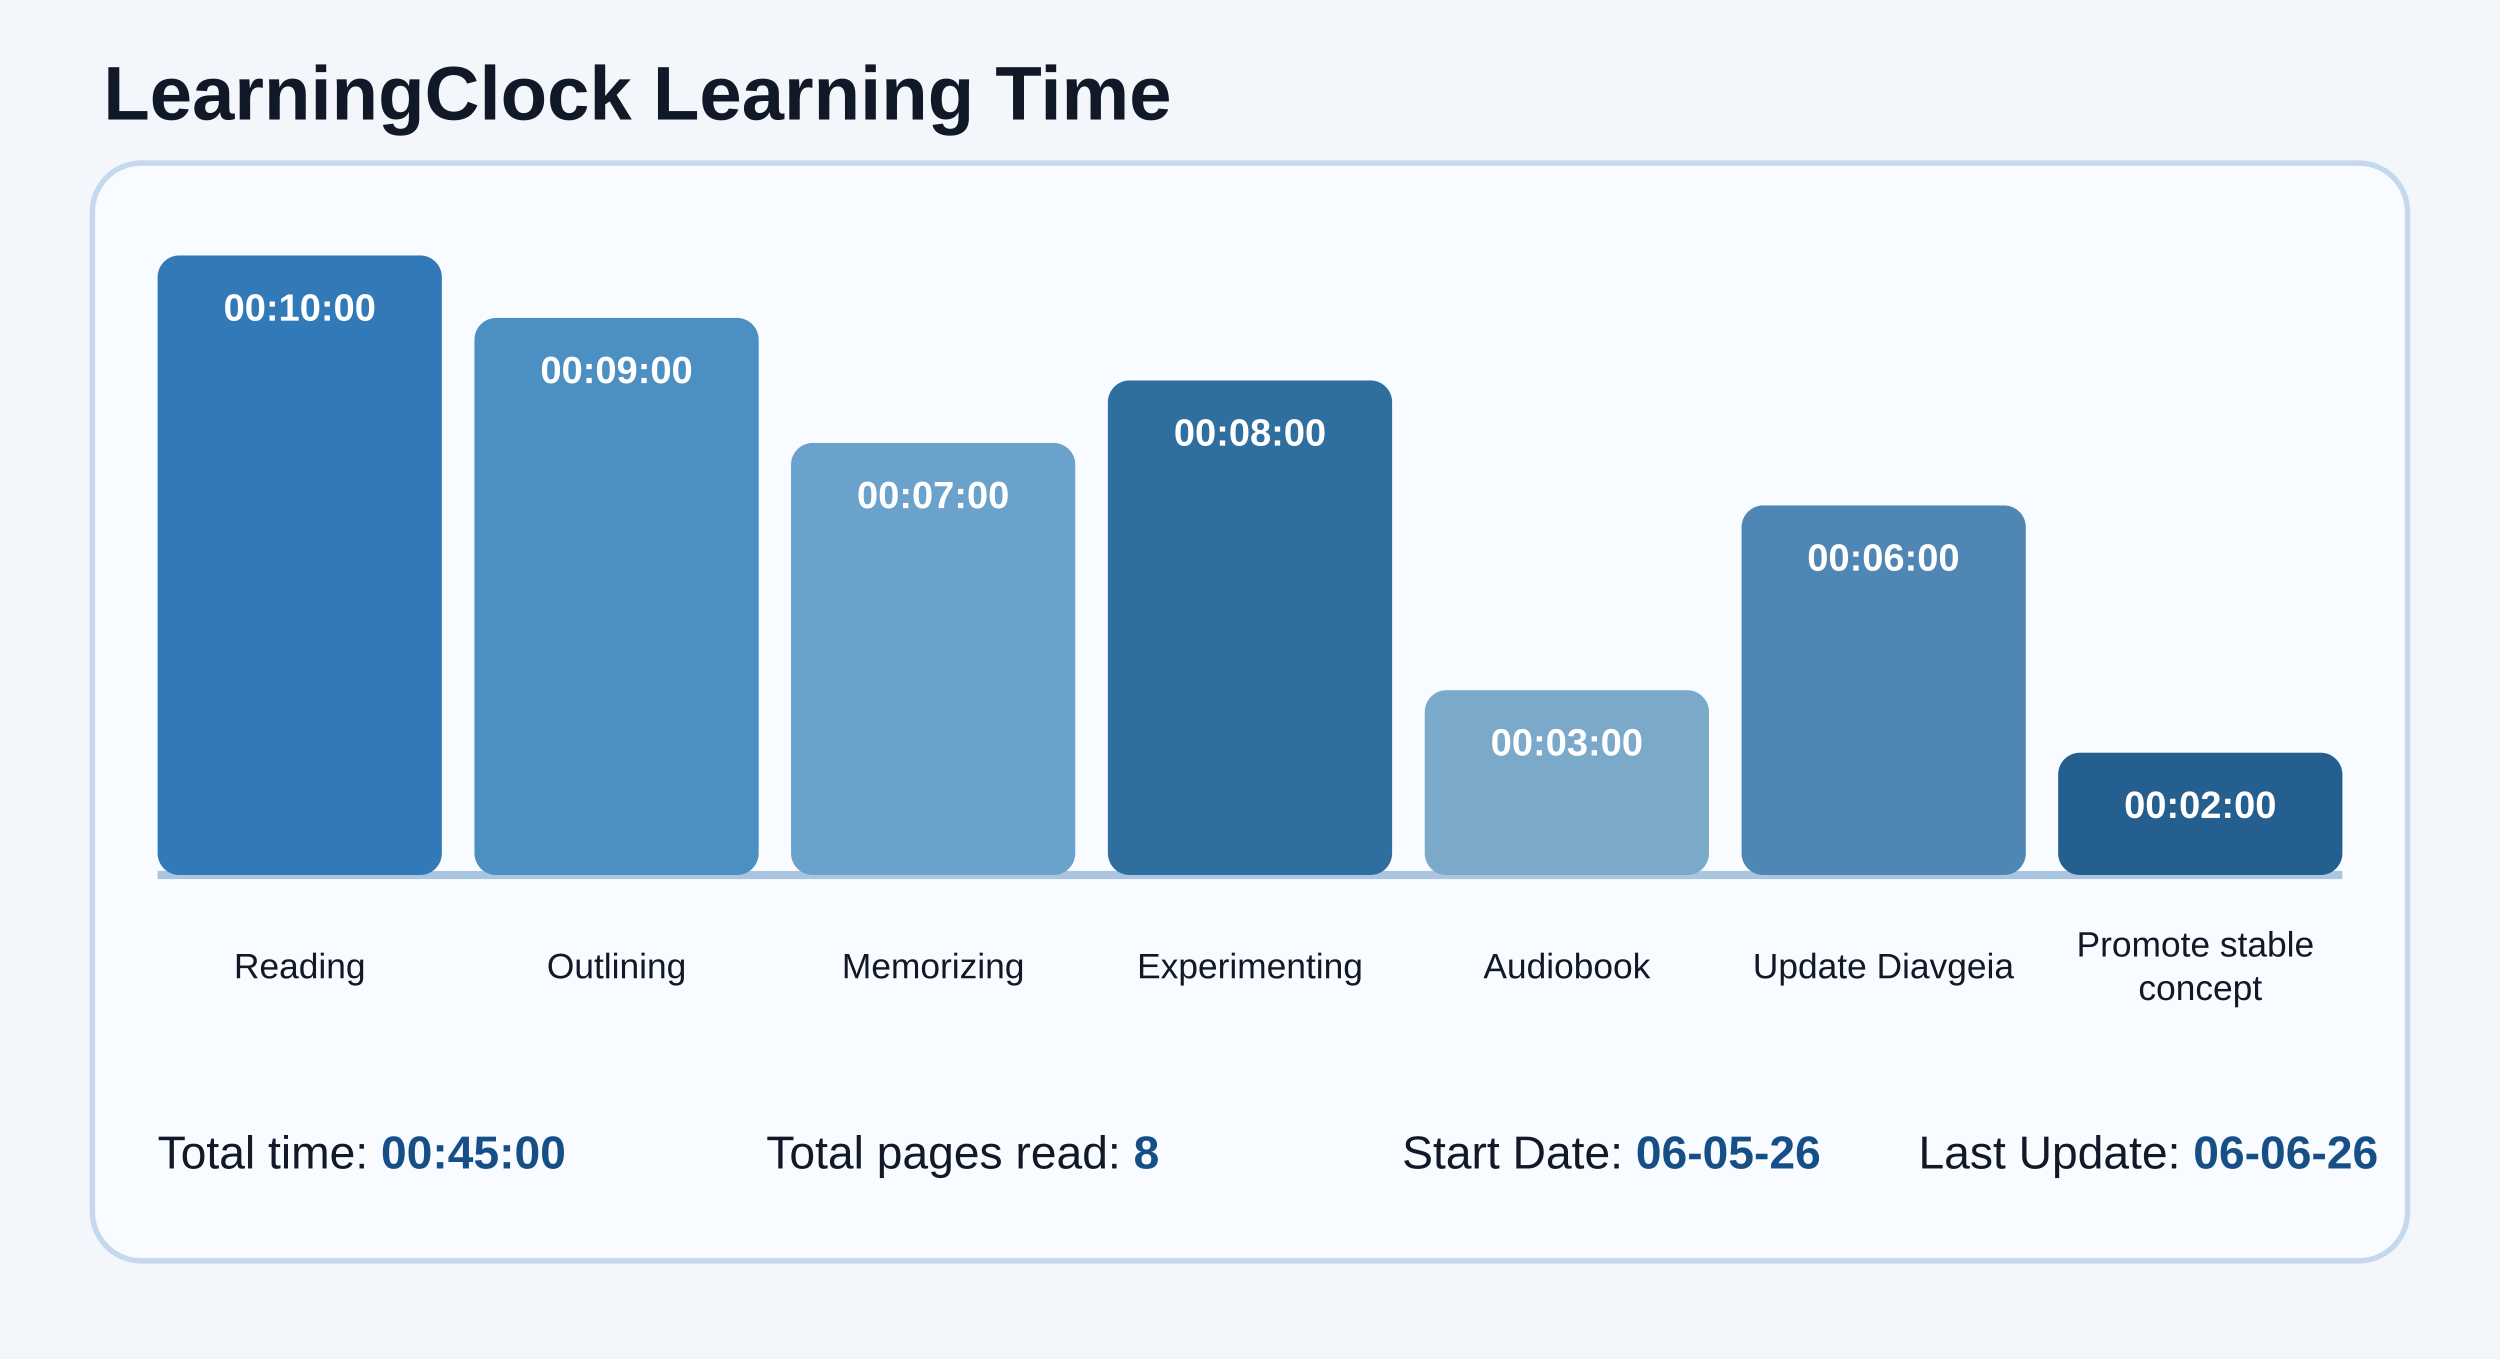
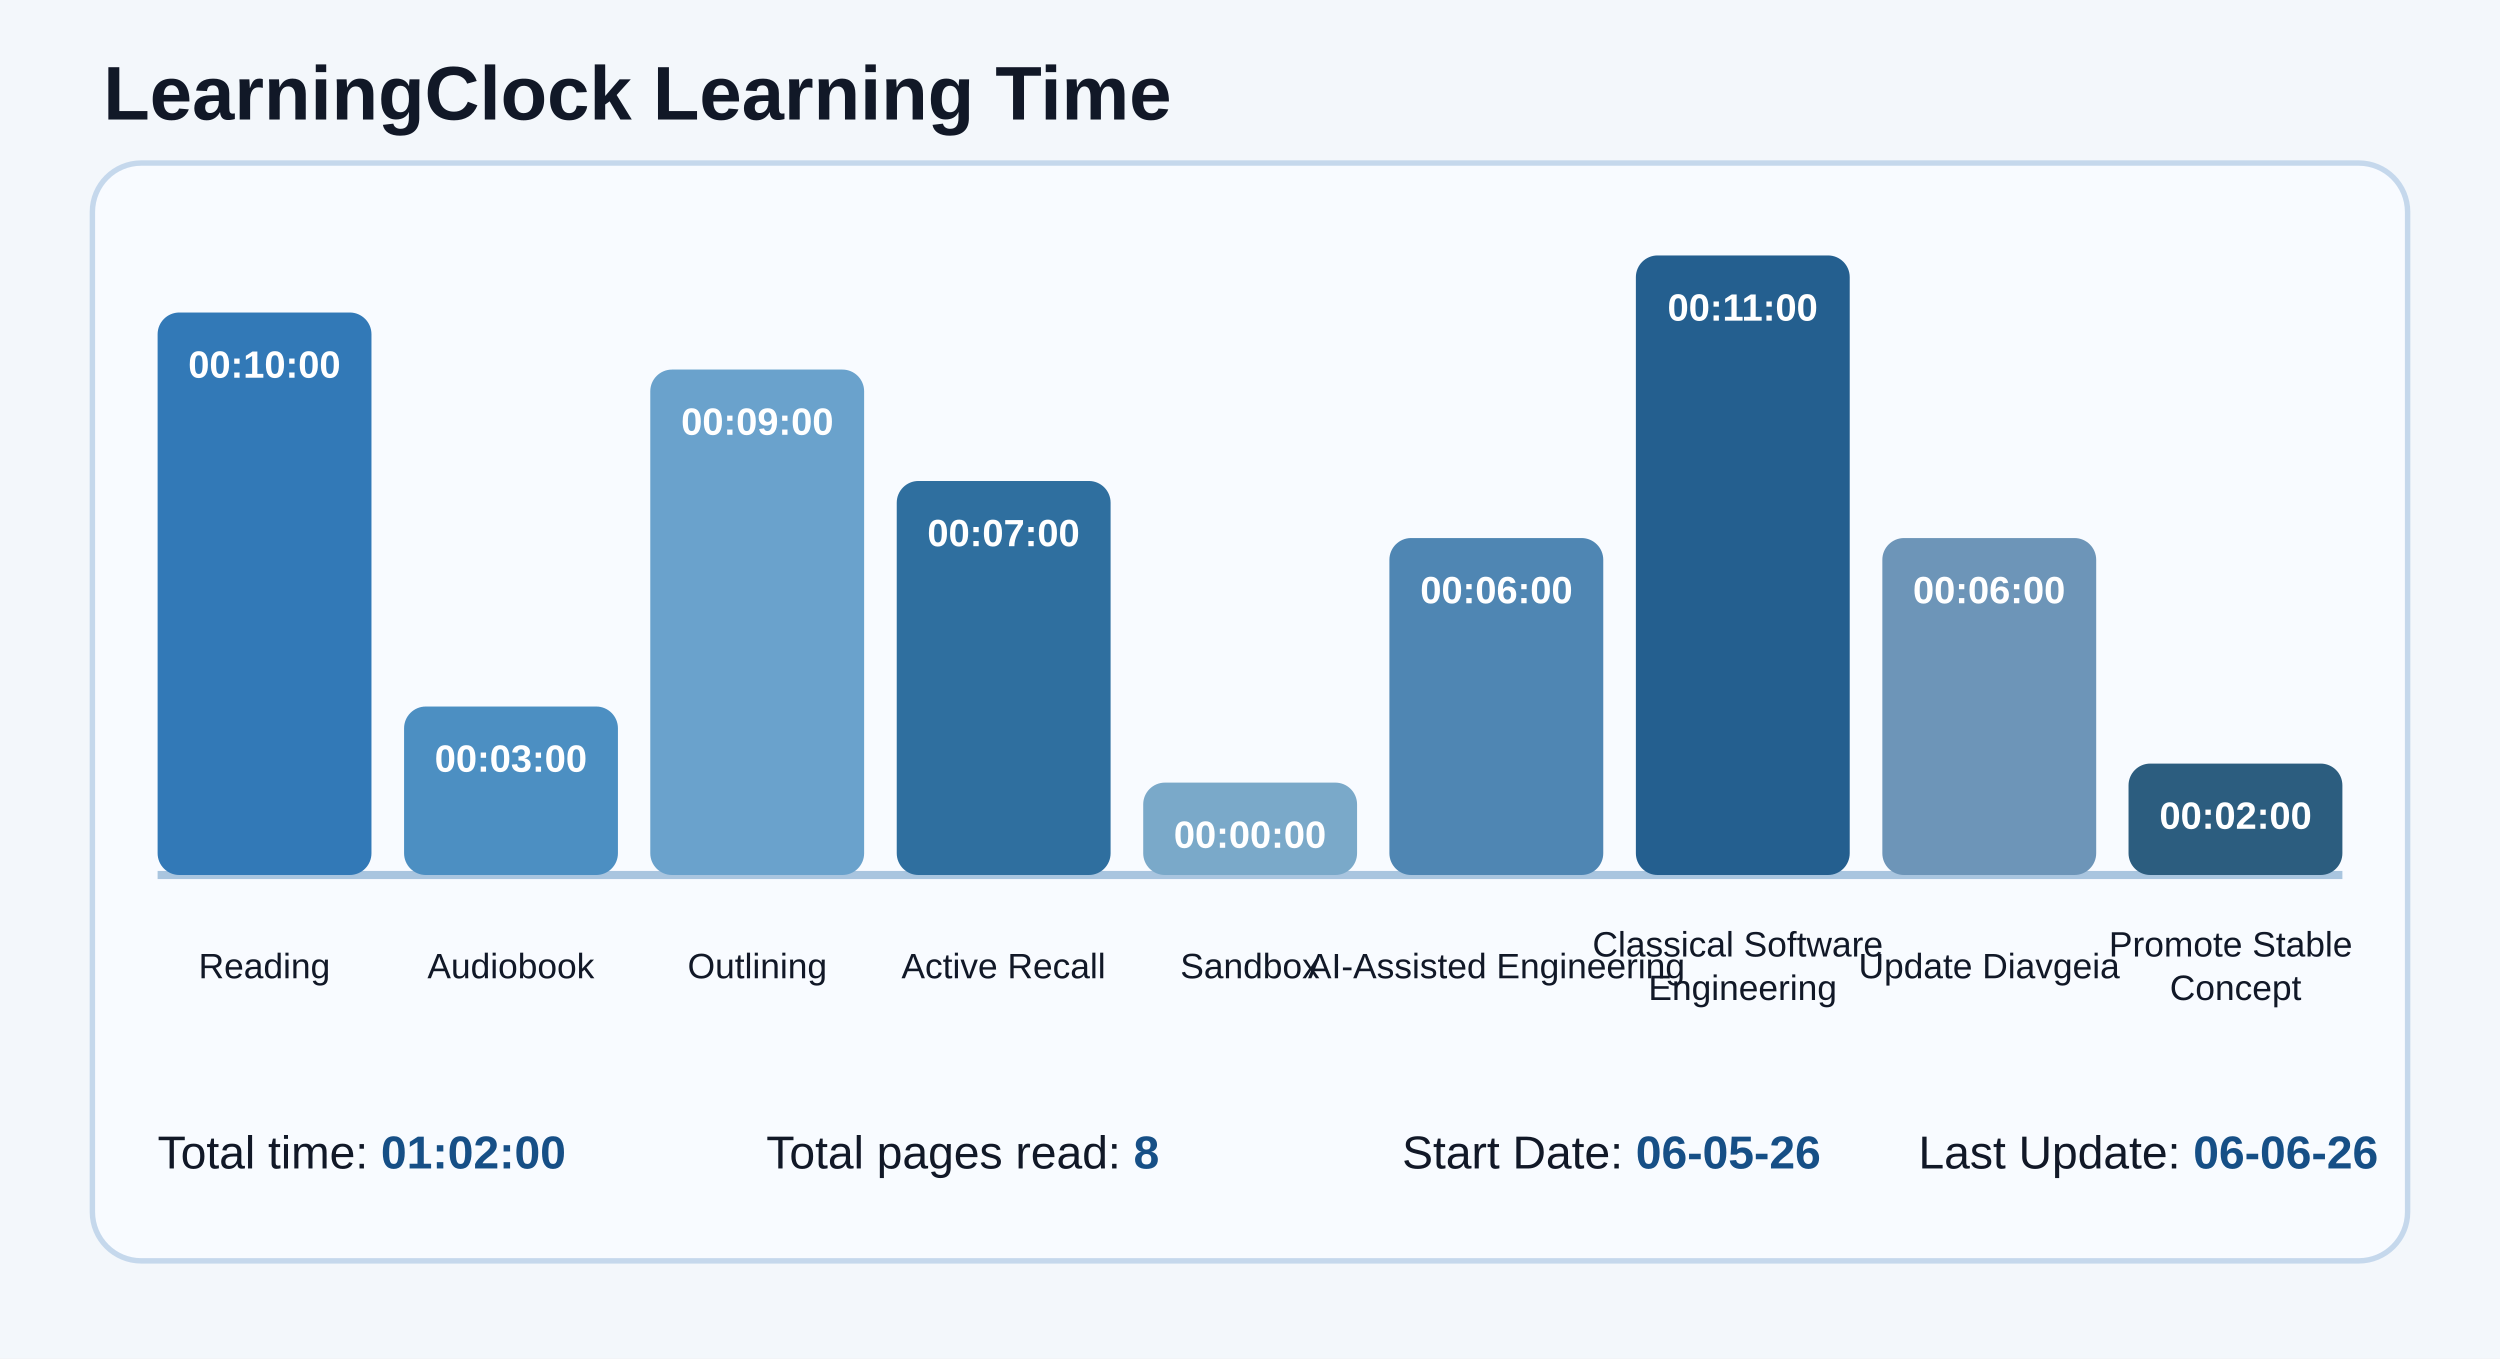
<svg xmlns="http://www.w3.org/2000/svg" width="920" height="500" viewBox="0 0 920 500" role="img" aria-label="LearningClock Obsidian dashboard bar chart">
  <rect width="920" height="500" fill="#f3f7fb" />
  <text x="38" y="44" fill="#111827" font-family="Segoe UI, Arial, sans-serif" font-size="28" font-weight="700">LearningClock Learning Time</text>
  <rect x="34" y="60" width="852" height="404" rx="18" fill="#f8fbff" stroke="#c5d8ec" stroke-width="2" />
  <line x1="58" y1="322" x2="862" y2="322" stroke="#a9c5df" stroke-width="3" />
  <g font-family="Segoe UI, Arial, sans-serif">
-     <rect x="58.0" y="94" width="104.6" height="228" rx="8" fill="#3279b7" />
-     <text x="110.3" y="118" fill="#ffffff" font-size="14" font-weight="700" text-anchor="middle">00:10:00</text>
-     <rect x="174.6" y="117" width="104.6" height="205" rx="8" fill="#4c8fc2" />
-     <text x="226.9" y="141" fill="#ffffff" font-size="14" font-weight="700" text-anchor="middle">00:09:00</text>
-     <rect x="291.1" y="163" width="104.6" height="159" rx="8" fill="#6aa2cc" />
-     <text x="343.4" y="187" fill="#ffffff" font-size="14" font-weight="700" text-anchor="middle">00:07:00</text>
-     <rect x="407.7" y="140" width="104.6" height="182" rx="8" fill="#2f6f9f" />
-     <text x="460.0" y="164" fill="#ffffff" font-size="14" font-weight="700" text-anchor="middle">00:08:00</text>
-     <rect x="524.3" y="254" width="104.6" height="68" rx="8" fill="#7aa9c9" />
-     <text x="576.6" y="278" fill="#ffffff" font-size="14" font-weight="700" text-anchor="middle">00:03:00</text>
-     <rect x="640.9" y="186" width="104.6" height="136" rx="8" fill="#4f86b3" />
-     <text x="693.1" y="210" fill="#ffffff" font-size="14" font-weight="700" text-anchor="middle">00:06:00</text>
-     <rect x="757.4" y="277" width="104.6" height="45" rx="8" fill="#245f8f" />
-     <text x="809.7" y="301" fill="#ffffff" font-size="14" font-weight="700" text-anchor="middle">00:02:00</text>
-     <text x="110.3" y="360" fill="#111827" font-size="13" text-anchor="middle">Reading</text>
-     <text x="226.9" y="360" fill="#111827" font-size="13" text-anchor="middle">Outlining</text>
-     <text x="343.4" y="360" fill="#111827" font-size="13" text-anchor="middle">Memorizing</text>
-     <text x="460.0" y="360" fill="#111827" font-size="13" text-anchor="middle">Experimenting</text>
-     <text x="576.6" y="360" fill="#111827" font-size="13" text-anchor="middle">Audiobook</text>
-     <text x="693.1" y="360" fill="#111827" font-size="13" text-anchor="middle">Update Diavgeia</text>
-     <text x="809.7" y="352" fill="#111827" font-size="13" text-anchor="middle">
-       <tspan x="809.7">Promote stable</tspan>
-       <tspan x="809.7" dy="16">concept</tspan>
+     <rect x="58.0" y="115" width="78.7" height="207" rx="8" fill="#3279b7" />
+     <text x="97.3" y="139" fill="#ffffff" font-size="14" font-weight="700" text-anchor="middle">00:10:00</text>
+     <rect x="148.7" y="260" width="78.7" height="62" rx="8" fill="#4c8fc2" />
+     <text x="188.0" y="284" fill="#ffffff" font-size="14" font-weight="700" text-anchor="middle">00:03:00</text>
+     <rect x="239.3" y="136" width="78.7" height="186" rx="8" fill="#6aa2cc" />
+     <text x="278.7" y="160" fill="#ffffff" font-size="14" font-weight="700" text-anchor="middle">00:09:00</text>
+     <rect x="330.0" y="177" width="78.7" height="145" rx="8" fill="#2f6f9f" />
+     <text x="369.3" y="201" fill="#ffffff" font-size="14" font-weight="700" text-anchor="middle">00:07:00</text>
+     <rect x="420.7" y="288" width="78.7" height="34" rx="8" fill="#7aa9c9" />
+     <text x="460.0" y="312" fill="#ffffff" font-size="14" font-weight="700" text-anchor="middle">00:00:00</text>
+     <rect x="511.3" y="198" width="78.7" height="124" rx="8" fill="#4f86b3" />
+     <text x="550.7" y="222" fill="#ffffff" font-size="14" font-weight="700" text-anchor="middle">00:06:00</text>
+     <rect x="602.0" y="94" width="78.7" height="228" rx="8" fill="#245f8f" />
+     <text x="641.3" y="118" fill="#ffffff" font-size="14" font-weight="700" text-anchor="middle">00:11:00</text>
+     <rect x="692.7" y="198" width="78.7" height="124" rx="8" fill="#6d95b8" />
+     <text x="732.0" y="222" fill="#ffffff" font-size="14" font-weight="700" text-anchor="middle">00:06:00</text>
+     <rect x="783.3" y="281" width="78.7" height="41" rx="8" fill="#2c5d7f" />
+     <text x="822.7" y="305" fill="#ffffff" font-size="14" font-weight="700" text-anchor="middle">00:02:00</text>
+     <text x="97.3" y="360" fill="#111827" font-size="13" text-anchor="middle">Reading</text>
+     <text x="188.0" y="360" fill="#111827" font-size="13" text-anchor="middle">Audiobook</text>
+     <text x="278.7" y="360" fill="#111827" font-size="13" text-anchor="middle">Outlining</text>
+     <text x="369.3" y="360" fill="#111827" font-size="13" text-anchor="middle">Active Recall</text>
+     <text x="460.0" y="360" fill="#111827" font-size="13" text-anchor="middle">Sandbox</text>
+     <text x="550.7" y="360" fill="#111827" font-size="13" text-anchor="middle">AI-Assisted Engineering</text>
+     <text x="641.3" y="352" fill="#111827" font-size="13" text-anchor="middle">
+       <tspan x="641.3">Classical Software</tspan>
+       <tspan x="641.3" dy="16">Engineering</tspan>
+     </text>
+     <text x="732.0" y="360" fill="#111827" font-size="13" text-anchor="middle">Update Diavgeia</text>
+     <text x="822.7" y="352" fill="#111827" font-size="13" text-anchor="middle">
+       <tspan x="822.7">Promote Stable</tspan>
+       <tspan x="822.7" dy="16">Concept</tspan>
    </text>
  </g>
  <g font-family="Segoe UI, Arial, sans-serif" font-size="17" fill="#111827">
-     <text x="58" y="430">Total time: <tspan fill="#164f86" font-weight="700">00:45:00</tspan>
+     <text x="58" y="430">Total time: <tspan fill="#164f86" font-weight="700">01:02:00</tspan>
    </text>
    <text x="282" y="430">Total pages read: <tspan fill="#164f86" font-weight="700">8</tspan>
    </text>
    <text x="516" y="430">Start Date: <tspan fill="#164f86" font-weight="700">06-05-26</tspan>
    </text>
    <text x="706" y="430">Last Update: <tspan fill="#164f86" font-weight="700">06-06-26</tspan>
    </text>
  </g>
</svg>
